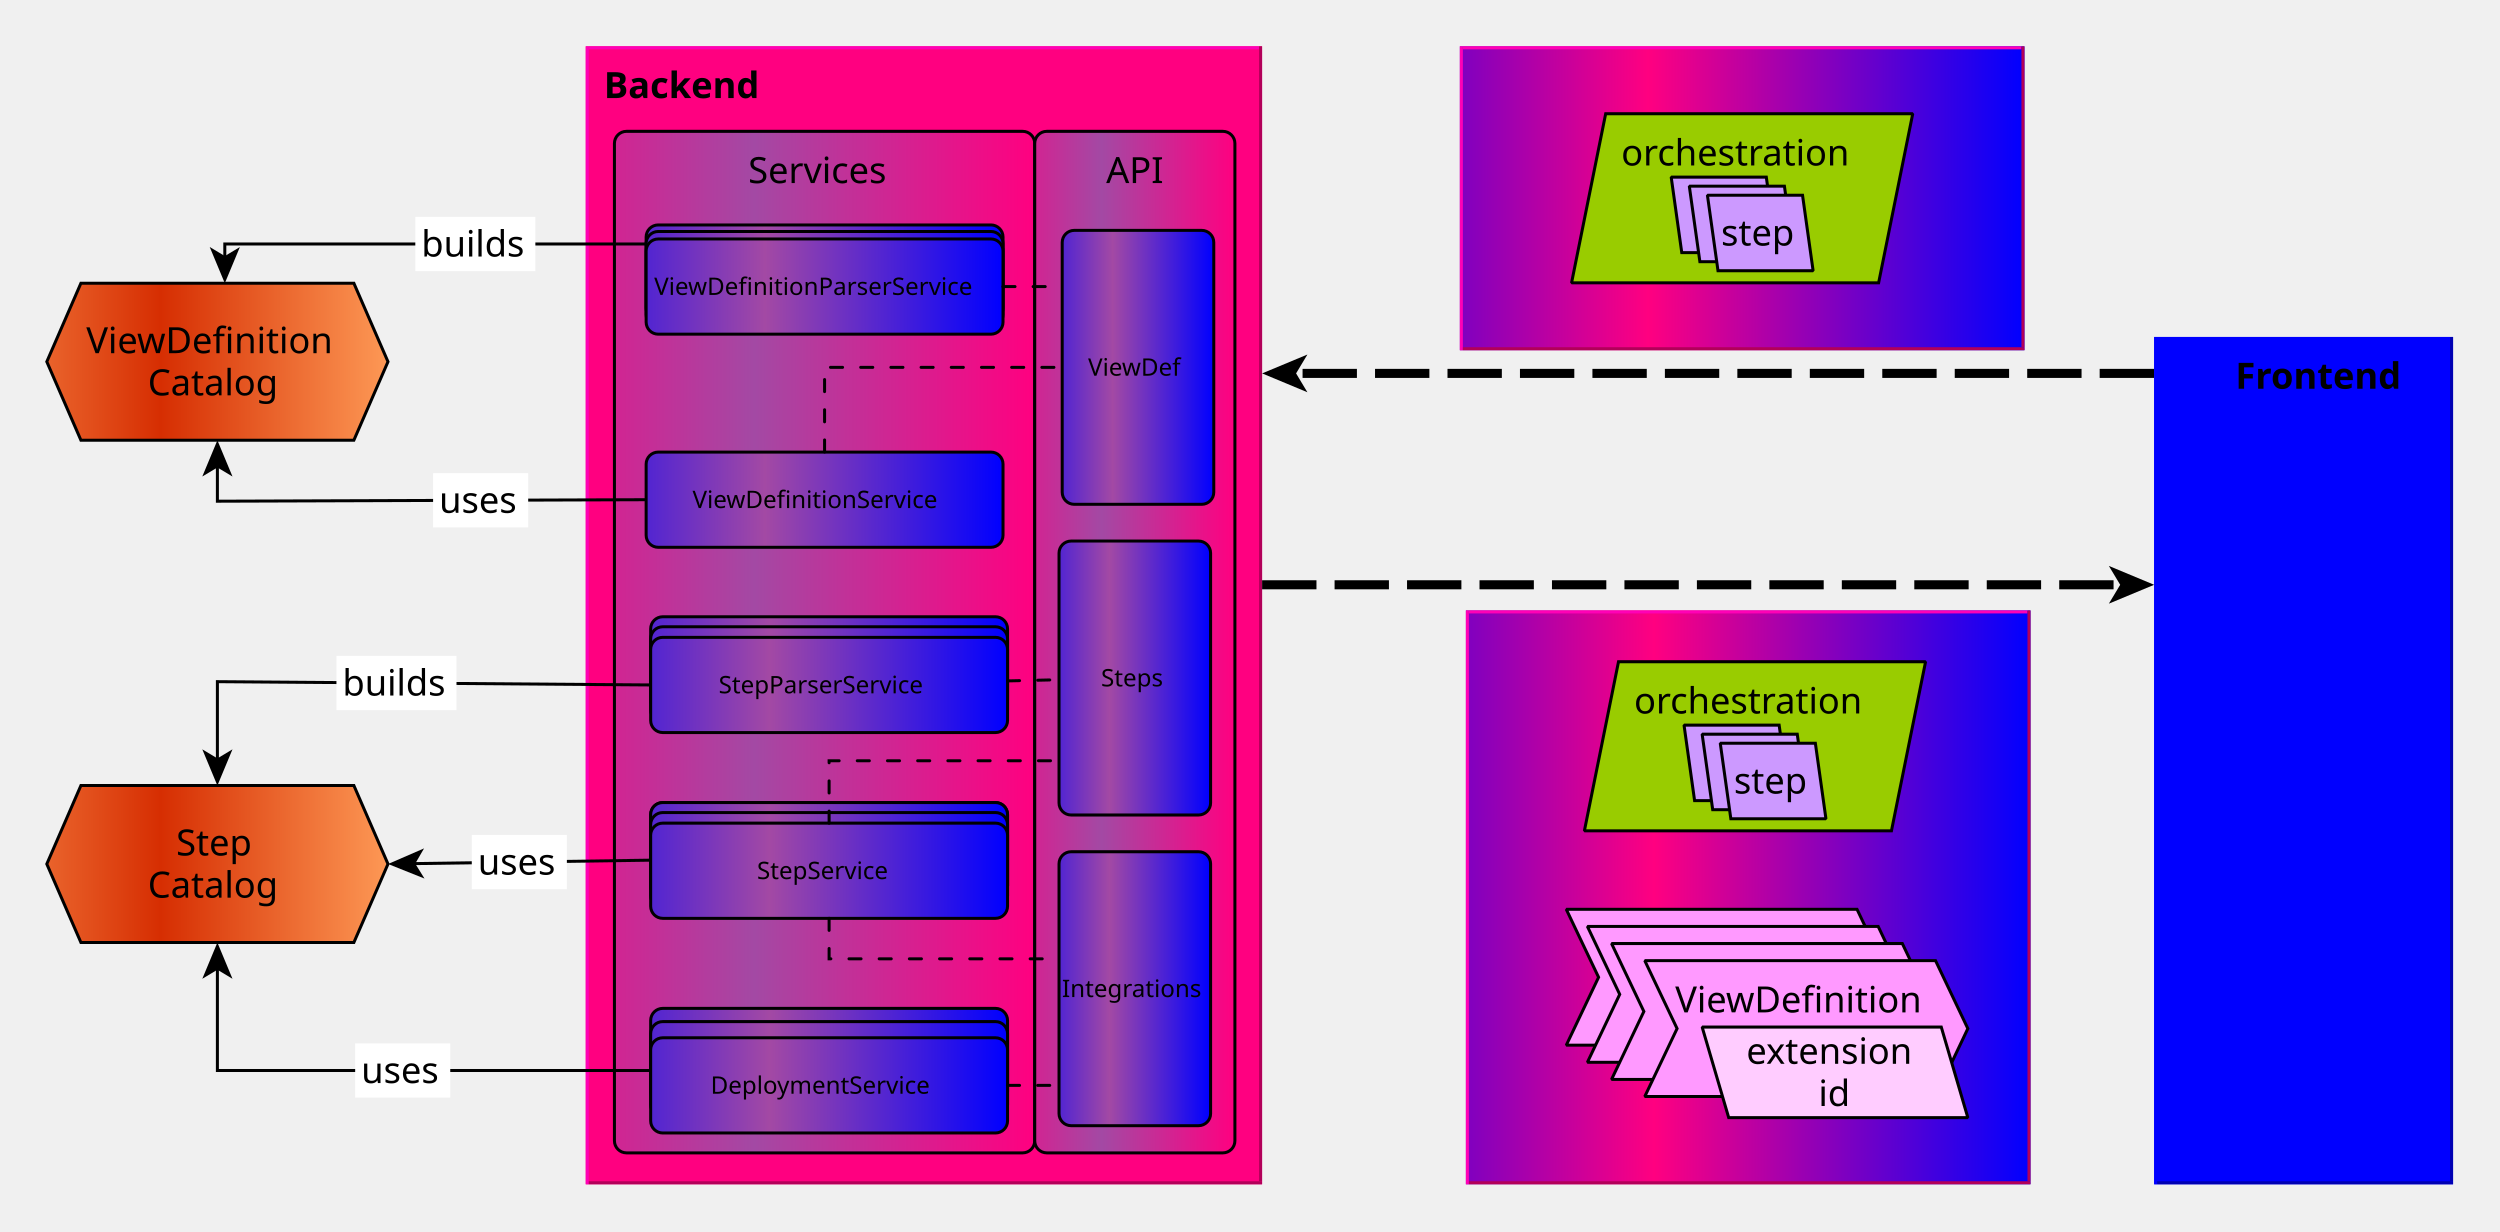
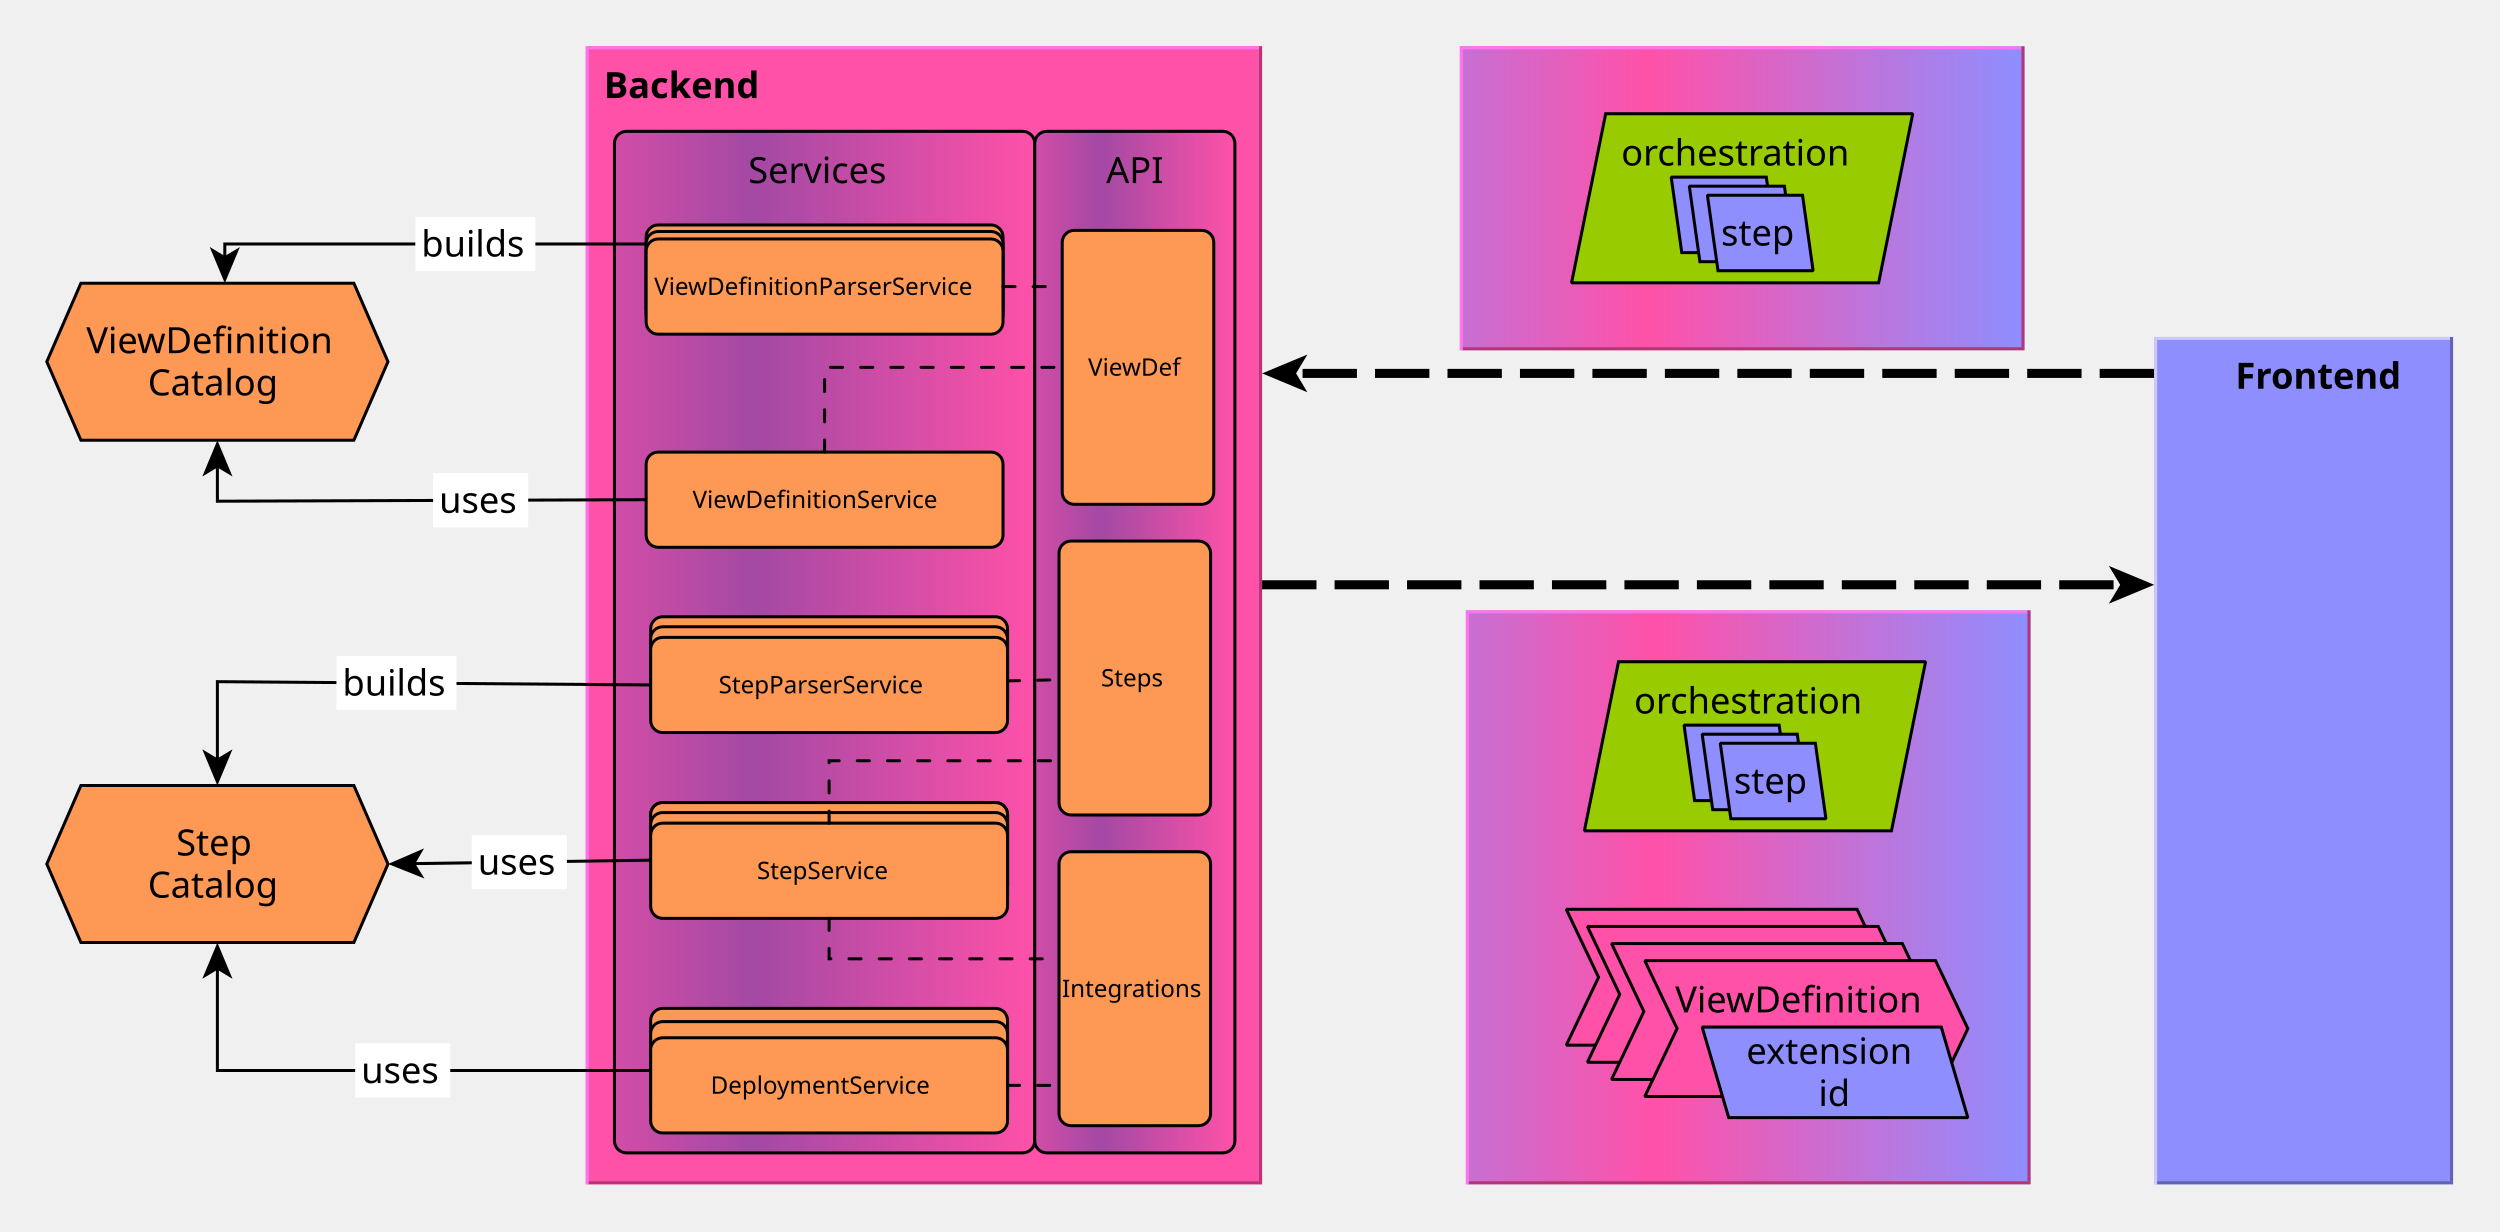
<svg xmlns="http://www.w3.org/2000/svg" fill-opacity="1" color-rendering="auto" color-interpolation="auto" text-rendering="auto" stroke="black" stroke-linecap="square" width="828" stroke-miterlimit="10" shape-rendering="auto" stroke-opacity="1" fill="black" stroke-dasharray="none" font-weight="normal" stroke-width="1" height="408" font-family="'Dialog'" font-style="normal" stroke-linejoin="miter" font-size="12px" stroke-dashoffset="0" image-rendering="auto">
  <defs id="genericDefs" />
  <g>
    <defs id="defs1">
      <linearGradient x1="370.9" gradientUnits="userSpaceOnUse" x2="449.7" y1="364.812" y2="364.812" id="linearGradient1" spreadMethod="reflect">
-         <stop stop-opacity="1" stop-color="rgb(163,73,164)" offset="0%" />
-         <stop stop-opacity="1" stop-color="blue" offset="100%" />
+         <stop stop-opacity="1" stop-color="rgb(253,152,85)" offset="0%" />
+         <stop stop-opacity="1" stop-color="rgb(253,152,85)" offset="100%" />
      </linearGradient>
      <linearGradient x1="661.833" gradientUnits="userSpaceOnUse" x2="786.5" y1="121.333" y2="121.333" id="linearGradient2" spreadMethod="reflect">
-         <stop stop-opacity="1" stop-color="rgb(255,0,128)" offset="0%" />
-         <stop stop-opacity="1" stop-color="blue" offset="100%" />
+         <stop stop-opacity="1" stop-color="rgb(255,81,168)" offset="0%" />
+         <stop stop-opacity="1" stop-color="rgb(142,142,255)" offset="100%" />
      </linearGradient>
      <linearGradient x1="663.833" gradientUnits="userSpaceOnUse" x2="788.5" y1="308.167" y2="308.167" id="linearGradient3" spreadMethod="reflect">
-         <stop stop-opacity="1" stop-color="rgb(255,0,128)" offset="0%" />
-         <stop stop-opacity="1" stop-color="blue" offset="100%" />
+         <stop stop-opacity="1" stop-color="rgb(255,81,168)" offset="0%" />
+         <stop stop-opacity="1" stop-color="rgb(142,142,255)" offset="100%" />
      </linearGradient>
      <linearGradient x1="169.167" gradientUnits="userSpaceOnUse" x2="244.5" y1="366.158" y2="366.158" id="linearGradient4" spreadMethod="reflect">
-         <stop stop-opacity="1" stop-color="rgb(214,46,2)" offset="0%" />
+         <stop stop-opacity="1" stop-color="rgb(253,152,85)" offset="0%" />
        <stop stop-opacity="1" stop-color="rgb(253,152,85)" offset="100%" />
      </linearGradient>
      <linearGradient x1="169.167" gradientUnits="userSpaceOnUse" x2="244.5" y1="199.8" y2="199.8" id="linearGradient5" spreadMethod="reflect">
-         <stop stop-opacity="1" stop-color="rgb(214,46,2)" offset="0%" />
+         <stop stop-opacity="1" stop-color="rgb(253,152,85)" offset="0%" />
        <stop stop-opacity="1" stop-color="rgb(253,152,85)" offset="100%" />
      </linearGradient>
      <linearGradient x1="862.454" gradientUnits="userSpaceOnUse" x2="928.454" y1="217.6" y2="217.6" id="linearGradient6" spreadMethod="reflect">
-         <stop stop-opacity="1" stop-color="blue" offset="0%" />
-         <stop stop-opacity="1" stop-color="blue" offset="100%" />
+         <stop stop-opacity="1" stop-color="rgb(142,142,255)" offset="0%" />
+         <stop stop-opacity="1" stop-color="rgb(142,142,255)" offset="100%" />
      </linearGradient>
      <linearGradient x1="365.9" gradientUnits="userSpaceOnUse" x2="458.7" y1="149.5" y2="149.5" id="linearGradient7" spreadMethod="reflect">
        <stop stop-opacity="1" stop-color="rgb(163,73,164)" offset="0%" />
-         <stop stop-opacity="1" stop-color="rgb(255,0,128)" offset="100%" />
+         <stop stop-opacity="1" stop-color="rgb(255,81,168)" offset="100%" />
      </linearGradient>
      <linearGradient x1="369.4" gradientUnits="userSpaceOnUse" x2="448.2" y1="255.734" y2="255.734" id="linearGradient8" spreadMethod="reflect">
-         <stop stop-opacity="1" stop-color="rgb(163,73,164)" offset="0%" />
-         <stop stop-opacity="1" stop-color="blue" offset="100%" />
+         <stop stop-opacity="1" stop-color="rgb(253,152,85)" offset="0%" />
+         <stop stop-opacity="1" stop-color="rgb(253,152,85)" offset="100%" />
      </linearGradient>
      <linearGradient x1="370.9" gradientUnits="userSpaceOnUse" x2="449.7" y1="310.273" y2="310.273" id="linearGradient9" spreadMethod="reflect">
-         <stop stop-opacity="1" stop-color="rgb(163,73,164)" offset="0%" />
-         <stop stop-opacity="1" stop-color="blue" offset="100%" />
+         <stop stop-opacity="1" stop-color="rgb(253,152,85)" offset="0%" />
+         <stop stop-opacity="1" stop-color="rgb(253,152,85)" offset="100%" />
      </linearGradient>
      <linearGradient x1="369.4" gradientUnits="userSpaceOnUse" x2="448.2" y1="180.5" y2="180.5" id="linearGradient10" spreadMethod="reflect">
-         <stop stop-opacity="1" stop-color="rgb(163,73,164)" offset="0%" />
-         <stop stop-opacity="1" stop-color="blue" offset="100%" />
+         <stop stop-opacity="1" stop-color="rgb(253,152,85)" offset="0%" />
+         <stop stop-opacity="1" stop-color="rgb(253,152,85)" offset="100%" />
      </linearGradient>
      <linearGradient x1="370.9" gradientUnits="userSpaceOnUse" x2="449.7" y1="439.978" y2="439.978" id="linearGradient11" spreadMethod="reflect">
-         <stop stop-opacity="1" stop-color="rgb(163,73,164)" offset="0%" />
-         <stop stop-opacity="1" stop-color="blue" offset="100%" />
+         <stop stop-opacity="1" stop-color="rgb(253,152,85)" offset="0%" />
+         <stop stop-opacity="1" stop-color="rgb(253,152,85)" offset="100%" />
      </linearGradient>
      <linearGradient x1="370.9" gradientUnits="userSpaceOnUse" x2="449.7" y1="313.587" y2="313.587" id="linearGradient12" spreadMethod="reflect">
-         <stop stop-opacity="1" stop-color="rgb(163,73,164)" offset="0%" />
-         <stop stop-opacity="1" stop-color="blue" offset="100%" />
+         <stop stop-opacity="1" stop-color="rgb(253,152,85)" offset="0%" />
+         <stop stop-opacity="1" stop-color="rgb(253,152,85)" offset="100%" />
      </linearGradient>
      <linearGradient x1="370.9" gradientUnits="userSpaceOnUse" x2="449.7" y1="317.09" y2="317.09" id="linearGradient13" spreadMethod="reflect">
-         <stop stop-opacity="1" stop-color="rgb(163,73,164)" offset="0%" />
-         <stop stop-opacity="1" stop-color="blue" offset="100%" />
+         <stop stop-opacity="1" stop-color="rgb(253,152,85)" offset="0%" />
+         <stop stop-opacity="1" stop-color="rgb(253,152,85)" offset="100%" />
      </linearGradient>
      <linearGradient x1="369.4" gradientUnits="userSpaceOnUse" x2="448.2" y1="182.669" y2="182.669" id="linearGradient14" spreadMethod="reflect">
-         <stop stop-opacity="1" stop-color="rgb(163,73,164)" offset="0%" />
-         <stop stop-opacity="1" stop-color="blue" offset="100%" />
+         <stop stop-opacity="1" stop-color="rgb(253,152,85)" offset="0%" />
+         <stop stop-opacity="1" stop-color="rgb(253,152,85)" offset="100%" />
      </linearGradient>
      <linearGradient x1="369.4" gradientUnits="userSpaceOnUse" x2="448.2" y1="185.149" y2="185.149" id="linearGradient15" spreadMethod="reflect">
-         <stop stop-opacity="1" stop-color="rgb(163,73,164)" offset="0%" />
-         <stop stop-opacity="1" stop-color="blue" offset="100%" />
+         <stop stop-opacity="1" stop-color="rgb(253,152,85)" offset="0%" />
+         <stop stop-opacity="1" stop-color="rgb(253,152,85)" offset="100%" />
      </linearGradient>
      <linearGradient x1="370.9" gradientUnits="userSpaceOnUse" x2="449.7" y1="371.806" y2="371.806" id="linearGradient16" spreadMethod="reflect">
-         <stop stop-opacity="1" stop-color="rgb(163,73,164)" offset="0%" />
-         <stop stop-opacity="1" stop-color="blue" offset="100%" />
+         <stop stop-opacity="1" stop-color="rgb(253,152,85)" offset="0%" />
+         <stop stop-opacity="1" stop-color="rgb(253,152,85)" offset="100%" />
      </linearGradient>
      <linearGradient x1="370.9" gradientUnits="userSpaceOnUse" x2="449.7" y1="371.806" y2="371.806" id="linearGradient17" spreadMethod="reflect">
-         <stop stop-opacity="1" stop-color="rgb(163,73,164)" offset="0%" />
-         <stop stop-opacity="1" stop-color="blue" offset="100%" />
+         <stop stop-opacity="1" stop-color="rgb(253,152,85)" offset="0%" />
+         <stop stop-opacity="1" stop-color="rgb(253,152,85)" offset="100%" />
      </linearGradient>
      <linearGradient x1="370.9" gradientUnits="userSpaceOnUse" x2="449.7" y1="375.12" y2="375.12" id="linearGradient18" spreadMethod="reflect">
-         <stop stop-opacity="1" stop-color="rgb(163,73,164)" offset="0%" />
-         <stop stop-opacity="1" stop-color="blue" offset="100%" />
+         <stop stop-opacity="1" stop-color="rgb(253,152,85)" offset="0%" />
+         <stop stop-opacity="1" stop-color="rgb(253,152,85)" offset="100%" />
      </linearGradient>
      <linearGradient x1="370.9" gradientUnits="userSpaceOnUse" x2="449.7" y1="444.356" y2="444.356" id="linearGradient19" spreadMethod="reflect">
-         <stop stop-opacity="1" stop-color="rgb(163,73,164)" offset="0%" />
-         <stop stop-opacity="1" stop-color="blue" offset="100%" />
+         <stop stop-opacity="1" stop-color="rgb(253,152,85)" offset="0%" />
+         <stop stop-opacity="1" stop-color="rgb(253,152,85)" offset="100%" />
      </linearGradient>
      <linearGradient x1="370.9" gradientUnits="userSpaceOnUse" x2="449.7" y1="449.713" y2="449.713" id="linearGradient20" spreadMethod="reflect">
-         <stop stop-opacity="1" stop-color="rgb(163,73,164)" offset="0%" />
-         <stop stop-opacity="1" stop-color="blue" offset="100%" />
+         <stop stop-opacity="1" stop-color="rgb(253,152,85)" offset="0%" />
+         <stop stop-opacity="1" stop-color="rgb(253,152,85)" offset="100%" />
      </linearGradient>
      <linearGradient x1="370.9" gradientUnits="userSpaceOnUse" x2="449.7" y1="378.623" y2="378.623" id="linearGradient21" spreadMethod="reflect">
-         <stop stop-opacity="1" stop-color="rgb(163,73,164)" offset="0%" />
-         <stop stop-opacity="1" stop-color="blue" offset="100%" />
+         <stop stop-opacity="1" stop-color="rgb(253,152,85)" offset="0%" />
+         <stop stop-opacity="1" stop-color="rgb(253,152,85)" offset="100%" />
      </linearGradient>
      <linearGradient x1="480.8" gradientUnits="userSpaceOnUse" x2="525" y1="149.5" y2="149.5" id="linearGradient22" spreadMethod="reflect">
        <stop stop-opacity="1" stop-color="rgb(163,73,164)" offset="0%" />
-         <stop stop-opacity="1" stop-color="rgb(255,0,128)" offset="100%" />
+         <stop stop-opacity="1" stop-color="rgb(255,81,168)" offset="100%" />
      </linearGradient>
      <linearGradient x1="484.533" gradientUnits="userSpaceOnUse" x2="518" y1="182.298" y2="182.298" id="linearGradient23" spreadMethod="reflect">
-         <stop stop-opacity="1" stop-color="rgb(163,73,164)" offset="0%" />
-         <stop stop-opacity="1" stop-color="blue" offset="100%" />
+         <stop stop-opacity="1" stop-color="rgb(253,152,85)" offset="0%" />
+         <stop stop-opacity="1" stop-color="rgb(253,152,85)" offset="100%" />
      </linearGradient>
      <linearGradient x1="483.483" gradientUnits="userSpaceOnUse" x2="516.95" y1="285.196" y2="285.196" id="linearGradient24" spreadMethod="reflect">
-         <stop stop-opacity="1" stop-color="rgb(163,73,164)" offset="0%" />
-         <stop stop-opacity="1" stop-color="blue" offset="100%" />
+         <stop stop-opacity="1" stop-color="rgb(253,152,85)" offset="0%" />
+         <stop stop-opacity="1" stop-color="rgb(253,152,85)" offset="100%" />
      </linearGradient>
      <linearGradient x1="483.483" gradientUnits="userSpaceOnUse" x2="516.95" y1="388.094" y2="388.094" id="linearGradient25" spreadMethod="reflect">
-         <stop stop-opacity="1" stop-color="rgb(163,73,164)" offset="0%" />
-         <stop stop-opacity="1" stop-color="blue" offset="100%" />
+         <stop stop-opacity="1" stop-color="rgb(253,152,85)" offset="0%" />
+         <stop stop-opacity="1" stop-color="rgb(253,152,85)" offset="100%" />
      </linearGradient>
      <clipPath clipPathUnits="userSpaceOnUse" id="clipPath1">
        <path d="M0 0 L828 0 L828 408 L0 408 L0 0 Z" />
      </clipPath>
      <clipPath clipPathUnits="userSpaceOnUse" id="clipPath2">
        <path d="M116 106 L944 106 L944 514 L116 514 L116 106 Z" />
      </clipPath>
    </defs>
    <g fill="url(#linearGradient1)" text-rendering="geometricPrecision" shape-rendering="geometricPrecision" transform="matrix(1,0,0,1,-116,-106)" stroke="url(#linearGradient1)">
      <rect x="331.5" y="364.812" clip-path="url(#clipPath2)" width="118.2" rx="4" ry="4" height="31.533" stroke="none" />
    </g>
    <g text-rendering="geometricPrecision" stroke-miterlimit="1.45" shape-rendering="geometricPrecision" transform="matrix(1,0,0,1,-116,-106)" stroke-linecap="butt">
      <rect x="331.5" y="364.812" clip-path="url(#clipPath2)" fill="none" width="118.2" rx="4" ry="4" height="31.533" />
      <text x="366.709" font-size="8px" y="383.348" clip-path="url(#clipPath2)" font-family="sans-serif" stroke="none" xml:space="preserve">StepService</text>
    </g>
    <g fill="url(#linearGradient2)" text-rendering="geometricPrecision" shape-rendering="geometricPrecision" transform="matrix(1,0,0,1,-116,-106)" stroke="url(#linearGradient2)">
      <rect x="599.5" width="187" height="100.667" y="121.333" clip-path="url(#clipPath2)" stroke="none" />
-       <rect x="599.5" y="121.333" clip-path="url(#clipPath2)" fill="rgb(255,0,182)" width="1" height="100.667" stroke="none" />
-       <rect x="600.5" y="121.333" clip-path="url(#clipPath2)" fill="rgb(255,0,182)" width="185" height="1" stroke="none" />
-       <rect x="600.5" y="221" clip-path="url(#clipPath2)" fill="rgb(178,0,89)" width="186" height="1" stroke="none" />
-       <rect x="785.5" y="121.333" clip-path="url(#clipPath2)" fill="rgb(178,0,89)" width="1" height="99.667" stroke="none" />
+       <rect x="599.5" y="121.333" clip-path="url(#clipPath2)" fill="rgb(255,115,240)" width="1" height="100.667" stroke="none" />
+       <rect x="600.5" y="121.333" clip-path="url(#clipPath2)" fill="rgb(255,115,240)" width="185" height="1" stroke="none" />
+       <rect x="600.5" y="221" clip-path="url(#clipPath2)" fill="rgb(178,56,117)" width="186" height="1" stroke="none" />
+       <rect x="785.5" y="121.333" clip-path="url(#clipPath2)" fill="rgb(178,56,117)" width="1" height="99.667" stroke="none" />
      <rect x="601.5" y="308.167" clip-path="url(#clipPath2)" fill="url(#linearGradient3)" width="187" height="190.067" stroke="none" />
-       <rect x="601.5" y="308.167" clip-path="url(#clipPath2)" fill="rgb(255,0,182)" width="1" height="190.067" stroke="none" />
-       <rect x="602.5" y="308.167" clip-path="url(#clipPath2)" fill="rgb(255,0,182)" width="185" height="1" stroke="none" />
-       <rect x="602.5" y="497.233" clip-path="url(#clipPath2)" fill="rgb(178,0,89)" width="186" height="1" stroke="none" />
-       <rect x="787.5" y="308.167" clip-path="url(#clipPath2)" fill="rgb(178,0,89)" width="1" height="189.067" stroke="none" />
+       <rect x="601.5" y="308.167" clip-path="url(#clipPath2)" fill="rgb(255,115,240)" width="1" height="190.067" stroke="none" />
+       <rect x="602.5" y="308.167" clip-path="url(#clipPath2)" fill="rgb(255,115,240)" width="185" height="1" stroke="none" />
+       <rect x="602.5" y="497.233" clip-path="url(#clipPath2)" fill="rgb(178,56,117)" width="186" height="1" stroke="none" />
+       <rect x="787.5" y="308.167" clip-path="url(#clipPath2)" fill="rgb(178,56,117)" width="1" height="189.067" stroke="none" />
      <path fill="url(#linearGradient4)" d="M131.5 392.158 L142.8 366.158 L233.2 366.158 L244.5 392.158 L233.2 418.158 L142.8 418.158 Z" clip-path="url(#clipPath2)" fill-rule="evenodd" stroke="none" />
    </g>
    <g text-rendering="geometricPrecision" stroke-miterlimit="1.45" shape-rendering="geometricPrecision" transform="matrix(1,0,0,1,-116,-106)" stroke-linecap="butt">
      <path fill="none" d="M131.5 392.158 L142.8 366.158 L233.2 366.158 L244.5 392.158 L233.2 418.158 L142.8 418.158 Z" fill-rule="evenodd" clip-path="url(#clipPath2)" />
      <text x="174.339" xml:space="preserve" y="389.328" clip-path="url(#clipPath2)" font-family="sans-serif" stroke="none">Step</text>
      <text x="164.958" xml:space="preserve" y="403.297" clip-path="url(#clipPath2)" font-family="sans-serif" stroke="none">Catalog</text>
    </g>
    <g fill="url(#linearGradient5)" text-rendering="geometricPrecision" shape-rendering="geometricPrecision" transform="matrix(1,0,0,1,-116,-106)" stroke="url(#linearGradient5)">
      <path d="M131.5 225.8 L142.8 199.8 L233.2 199.8 L244.5 225.8 L233.2 251.8 L142.8 251.8 Z" fill-rule="evenodd" clip-path="url(#clipPath2)" stroke="none" />
    </g>
    <g text-rendering="geometricPrecision" stroke-miterlimit="1.45" shape-rendering="geometricPrecision" transform="matrix(1,0,0,1,-116,-106)" stroke-linecap="butt">
      <path fill="none" d="M131.5 225.8 L142.8 199.8 L233.2 199.8 L244.5 225.8 L233.2 251.8 L142.8 251.8 Z" fill-rule="evenodd" clip-path="url(#clipPath2)" />
      <text x="144.576" xml:space="preserve" y="222.97" clip-path="url(#clipPath2)" font-family="sans-serif" stroke="none">ViewDefinition</text>
      <text x="164.958" xml:space="preserve" y="236.939" clip-path="url(#clipPath2)" font-family="sans-serif" stroke="none">Catalog</text>
    </g>
-     <g fill="rgb(255,0,128)" text-rendering="geometricPrecision" shape-rendering="geometricPrecision" transform="matrix(1,0,0,1,-116,-106)" stroke="rgb(255,0,128)">
+     <g fill="rgb(255,81,168)" text-rendering="geometricPrecision" shape-rendering="geometricPrecision" transform="matrix(1,0,0,1,-116,-106)" stroke="rgb(255,81,168)">
      <rect x="310" width="224" height="376.9" y="121.333" clip-path="url(#clipPath2)" stroke="none" />
-       <rect x="310" y="121.333" clip-path="url(#clipPath2)" fill="rgb(255,0,182)" width="1" height="376.9" stroke="none" />
-       <rect x="311" y="121.333" clip-path="url(#clipPath2)" fill="rgb(255,0,182)" width="222" height="1" stroke="none" />
-       <rect x="311" y="497.233" clip-path="url(#clipPath2)" fill="rgb(178,0,89)" width="223" height="1" stroke="none" />
-       <rect x="533" y="121.333" clip-path="url(#clipPath2)" fill="rgb(178,0,89)" width="1" height="375.9" stroke="none" />
+       <rect x="310" y="121.333" clip-path="url(#clipPath2)" fill="rgb(255,115,240)" width="1" height="376.9" stroke="none" />
+       <rect x="311" y="121.333" clip-path="url(#clipPath2)" fill="rgb(255,115,240)" width="222" height="1" stroke="none" />
+       <rect x="311" y="497.233" clip-path="url(#clipPath2)" fill="rgb(178,56,117)" width="223" height="1" stroke="none" />
+       <rect x="533" y="121.333" clip-path="url(#clipPath2)" fill="rgb(178,56,117)" width="1" height="375.9" stroke="none" />
    </g>
    <g stroke-linecap="butt" transform="matrix(1,0,0,1,-116,-106)" text-rendering="geometricPrecision" font-family="sans-serif" shape-rendering="geometricPrecision" font-weight="bold" stroke-miterlimit="1.45">
      <text x="316" xml:space="preserve" y="138.472" clip-path="url(#clipPath2)" stroke="none">Backend</text>
    </g>
-     <g fill="rgb(255,153,255)" text-rendering="geometricPrecision" shape-rendering="geometricPrecision" transform="matrix(1,0,0,1,-116,-106)" stroke="rgb(255,153,255)">
+     <g fill="rgb(255,81,168)" text-rendering="geometricPrecision" shape-rendering="geometricPrecision" transform="matrix(1,0,0,1,-116,-106)" stroke="rgb(255,81,168)">
      <path d="M634.75 407.167 L731.05 407.167 L741.75 429.667 L731.05 452.167 L634.75 452.167 L645.45 429.667 Z" fill-rule="evenodd" clip-path="url(#clipPath2)" stroke="none" />
    </g>
    <g text-rendering="geometricPrecision" stroke-miterlimit="1.45" shape-rendering="geometricPrecision" transform="matrix(1,0,0,1,-116,-106)" stroke-linecap="butt">
      <path fill="none" d="M634.75 407.167 L731.05 407.167 L741.75 429.667 L731.05 452.167 L634.75 452.167 L645.45 429.667 Z" fill-rule="evenodd" clip-path="url(#clipPath2)" />
    </g>
-     <g fill="rgb(255,153,255)" text-rendering="geometricPrecision" shape-rendering="geometricPrecision" transform="matrix(1,0,0,1,-116,-106)" stroke="rgb(255,153,255)">
+     <g fill="rgb(255,81,168)" text-rendering="geometricPrecision" shape-rendering="geometricPrecision" transform="matrix(1,0,0,1,-116,-106)" stroke="rgb(255,81,168)">
      <path d="M641.75 412.833 L738.05 412.833 L748.75 435.333 L738.05 457.833 L641.75 457.833 L652.45 435.333 Z" fill-rule="evenodd" clip-path="url(#clipPath2)" stroke="none" />
    </g>
    <g text-rendering="geometricPrecision" stroke-miterlimit="1.45" shape-rendering="geometricPrecision" transform="matrix(1,0,0,1,-116,-106)" stroke-linecap="butt">
      <path fill="none" d="M641.75 412.833 L738.05 412.833 L748.75 435.333 L738.05 457.833 L641.75 457.833 L652.45 435.333 Z" fill-rule="evenodd" clip-path="url(#clipPath2)" />
    </g>
-     <g fill="rgb(255,153,255)" text-rendering="geometricPrecision" shape-rendering="geometricPrecision" transform="matrix(1,0,0,1,-116,-106)" stroke="rgb(255,153,255)">
+     <g fill="rgb(255,81,168)" text-rendering="geometricPrecision" shape-rendering="geometricPrecision" transform="matrix(1,0,0,1,-116,-106)" stroke="rgb(255,81,168)">
      <path d="M649.75 418.5 L746.05 418.5 L756.75 441 L746.05 463.5 L649.75 463.5 L660.45 441 Z" fill-rule="evenodd" clip-path="url(#clipPath2)" stroke="none" />
    </g>
    <g text-rendering="geometricPrecision" stroke-miterlimit="1.45" shape-rendering="geometricPrecision" transform="matrix(1,0,0,1,-116,-106)" stroke-linecap="butt">
      <path fill="none" d="M649.75 418.5 L746.05 418.5 L756.75 441 L746.05 463.5 L649.75 463.5 L660.45 441 Z" fill-rule="evenodd" clip-path="url(#clipPath2)" />
    </g>
-     <g fill="rgb(255,153,255)" text-rendering="geometricPrecision" shape-rendering="geometricPrecision" transform="matrix(1,0,0,1,-116,-106)" stroke="rgb(255,153,255)">
+     <g fill="rgb(255,81,168)" text-rendering="geometricPrecision" shape-rendering="geometricPrecision" transform="matrix(1,0,0,1,-116,-106)" stroke="rgb(255,81,168)">
      <path d="M660.75 424.167 L757.05 424.167 L767.75 446.667 L757.05 469.167 L660.75 469.167 L671.45 446.667 Z" fill-rule="evenodd" clip-path="url(#clipPath2)" stroke="none" />
    </g>
    <g text-rendering="geometricPrecision" stroke-miterlimit="1.45" shape-rendering="geometricPrecision" transform="matrix(1,0,0,1,-116,-106)" stroke-linecap="butt">
      <path fill="none" d="M660.75 424.167 L757.05 424.167 L767.75 446.667 L757.05 469.167 L660.75 469.167 L671.45 446.667 Z" fill-rule="evenodd" clip-path="url(#clipPath2)" />
      <text x="670.826" xml:space="preserve" y="441.305" clip-path="url(#clipPath2)" font-family="sans-serif" stroke="none">ViewDefinition</text>
    </g>
    <g fill="url(#linearGradient6)" text-rendering="geometricPrecision" shape-rendering="geometricPrecision" transform="matrix(1,0,0,1,-116,-106)" stroke="url(#linearGradient6)">
      <rect x="829.454" width="99" height="280.633" y="217.6" clip-path="url(#clipPath2)" stroke="none" />
-       <rect x="829.454" y="217.6" clip-path="url(#clipPath2)" fill="blue" width="1" height="280.633" stroke="none" />
-       <rect x="830.454" y="217.6" clip-path="url(#clipPath2)" fill="blue" width="97" height="1" stroke="none" />
-       <rect x="830.454" y="497.233" clip-path="url(#clipPath2)" fill="rgb(0,0,178)" width="98" height="1" stroke="none" />
-       <rect x="927.454" y="217.6" clip-path="url(#clipPath2)" fill="rgb(0,0,178)" width="1" height="279.633" stroke="none" />
+       <rect x="829.454" y="217.6" clip-path="url(#clipPath2)" fill="rgb(202,202,255)" width="1" height="280.633" stroke="none" />
+       <rect x="830.454" y="217.6" clip-path="url(#clipPath2)" fill="rgb(202,202,255)" width="97" height="1" stroke="none" />
+       <rect x="830.454" y="497.233" clip-path="url(#clipPath2)" fill="rgb(99,99,178)" width="98" height="1" stroke="none" />
+       <rect x="927.454" y="217.6" clip-path="url(#clipPath2)" fill="rgb(99,99,178)" width="1" height="279.633" stroke="none" />
    </g>
    <g stroke-linecap="butt" transform="matrix(1,0,0,1,-116,-106)" text-rendering="geometricPrecision" font-family="sans-serif" shape-rendering="geometricPrecision" font-weight="bold" stroke-miterlimit="1.45">
      <text x="856.366" xml:space="preserve" y="234.739" clip-path="url(#clipPath2)" stroke="none">Frontend </text>
    </g>
    <g fill="rgb(153,204,0)" text-rendering="geometricPrecision" shape-rendering="geometricPrecision" transform="matrix(1,0,0,1,-116,-106)" stroke="rgb(153,204,0)">
      <path d="M647.8 143.667 L749.5 143.667 L738.2 199.667 L636.5 199.667 Z" fill-rule="evenodd" clip-path="url(#clipPath2)" stroke="none" />
    </g>
    <g text-rendering="geometricPrecision" stroke-miterlimit="1.45" shape-rendering="geometricPrecision" transform="matrix(1,0,0,1,-116,-106)" stroke-linecap="butt">
      <path fill="none" d="M647.8 143.667 L749.5 143.667 L738.2 199.667 L636.5 199.667 Z" fill-rule="evenodd" clip-path="url(#clipPath2)" />
      <text x="652.954" xml:space="preserve" y="160.805" clip-path="url(#clipPath2)" font-family="sans-serif" stroke="none">orchestration</text>
    </g>
    <g fill="url(#linearGradient7)" text-rendering="geometricPrecision" shape-rendering="geometricPrecision" transform="matrix(1,0,0,1,-116,-106)" stroke="url(#linearGradient7)">
      <rect x="319.5" y="149.5" clip-path="url(#clipPath2)" width="139.2" rx="4" ry="4" height="338.333" stroke="none" />
    </g>
    <g text-rendering="geometricPrecision" stroke-miterlimit="1.45" shape-rendering="geometricPrecision" transform="matrix(1,0,0,1,-116,-106)" stroke-linecap="butt">
      <rect x="319.5" y="149.5" clip-path="url(#clipPath2)" fill="none" width="139.2" rx="4" ry="4" height="338.333" />
      <text x="363.799" xml:space="preserve" y="166.639" clip-path="url(#clipPath2)" font-family="sans-serif" stroke="none">Services</text>
    </g>
    <g fill="url(#linearGradient8)" text-rendering="geometricPrecision" shape-rendering="geometricPrecision" transform="matrix(1,0,0,1,-116,-106)" stroke="url(#linearGradient8)">
      <rect x="330" y="255.734" clip-path="url(#clipPath2)" width="118.2" rx="4" ry="4" height="31.533" stroke="none" />
    </g>
    <g text-rendering="geometricPrecision" stroke-miterlimit="1.45" shape-rendering="geometricPrecision" transform="matrix(1,0,0,1,-116,-106)" stroke-linecap="butt">
      <rect x="330" y="255.734" clip-path="url(#clipPath2)" fill="none" width="118.2" rx="4" ry="4" height="31.533" />
      <text x="345.368" font-size="8px" y="274.271" clip-path="url(#clipPath2)" font-family="sans-serif" stroke="none" xml:space="preserve">ViewDefinitionService</text>
    </g>
    <g fill="url(#linearGradient9)" text-rendering="geometricPrecision" shape-rendering="geometricPrecision" transform="matrix(1,0,0,1,-116,-106)" stroke="url(#linearGradient9)">
      <rect x="331.5" y="310.273" clip-path="url(#clipPath2)" width="118.2" rx="4" ry="4" height="31.533" stroke="none" />
    </g>
    <g text-rendering="geometricPrecision" stroke-miterlimit="1.45" shape-rendering="geometricPrecision" transform="matrix(1,0,0,1,-116,-106)" stroke-linecap="butt">
      <rect x="331.5" y="310.273" clip-path="url(#clipPath2)" fill="none" width="118.2" rx="4" ry="4" height="31.533" />
      <text x="335.718" xml:space="preserve" y="330.194" clip-path="url(#clipPath2)" font-family="sans-serif" stroke="none">StepParserService</text>
    </g>
    <g fill="url(#linearGradient10)" text-rendering="geometricPrecision" shape-rendering="geometricPrecision" transform="matrix(1,0,0,1,-116,-106)" stroke="url(#linearGradient10)">
      <rect x="330" y="180.5" clip-path="url(#clipPath2)" width="118.2" rx="4" ry="4" height="31.533" stroke="none" />
    </g>
    <g text-rendering="geometricPrecision" stroke-miterlimit="1.45" shape-rendering="geometricPrecision" transform="matrix(1,0,0,1,-116,-106)" stroke-linecap="butt">
      <rect x="330" y="180.5" clip-path="url(#clipPath2)" fill="none" width="118.2" rx="4" ry="4" height="31.533" />
    </g>
    <g fill="url(#linearGradient11)" text-rendering="geometricPrecision" shape-rendering="geometricPrecision" transform="matrix(1,0,0,1,-116,-106)" stroke="url(#linearGradient11)">
      <rect x="331.5" y="439.978" clip-path="url(#clipPath2)" width="118.2" rx="4" ry="4" height="31.533" stroke="none" />
    </g>
    <g text-rendering="geometricPrecision" stroke-miterlimit="1.45" shape-rendering="geometricPrecision" transform="matrix(1,0,0,1,-116,-106)" stroke-linecap="butt">
      <rect x="331.5" y="439.978" clip-path="url(#clipPath2)" fill="none" width="118.2" rx="4" ry="4" height="31.533" />
      <text x="351.35" font-size="8px" y="458.514" clip-path="url(#clipPath2)" font-family="sans-serif" stroke="none" xml:space="preserve">DeploymentService</text>
    </g>
    <g fill="url(#linearGradient12)" text-rendering="geometricPrecision" shape-rendering="geometricPrecision" transform="matrix(1,0,0,1,-116,-106)" stroke="url(#linearGradient12)">
      <rect x="331.5" y="313.587" clip-path="url(#clipPath2)" width="118.2" rx="4" ry="4" height="31.533" stroke="none" />
    </g>
    <g text-rendering="geometricPrecision" stroke-miterlimit="1.45" shape-rendering="geometricPrecision" transform="matrix(1,0,0,1,-116,-106)" stroke-linecap="butt">
      <rect x="331.5" y="313.587" clip-path="url(#clipPath2)" fill="none" width="118.2" rx="4" ry="4" height="31.533" />
      <text x="335.718" xml:space="preserve" y="333.508" clip-path="url(#clipPath2)" font-family="sans-serif" stroke="none">StepParserService</text>
    </g>
    <g fill="url(#linearGradient13)" text-rendering="geometricPrecision" shape-rendering="geometricPrecision" transform="matrix(1,0,0,1,-116,-106)" stroke="url(#linearGradient13)">
      <rect x="331.5" y="317.09" clip-path="url(#clipPath2)" width="118.2" rx="4" ry="4" height="31.533" stroke="none" />
    </g>
    <g text-rendering="geometricPrecision" stroke-miterlimit="1.45" shape-rendering="geometricPrecision" transform="matrix(1,0,0,1,-116,-106)" stroke-linecap="butt">
      <rect x="331.5" y="317.09" clip-path="url(#clipPath2)" fill="none" width="118.2" rx="4" ry="4" height="31.533" />
      <text x="354.012" font-size="8px" y="335.626" clip-path="url(#clipPath2)" font-family="sans-serif" stroke="none" xml:space="preserve">StepParserService</text>
    </g>
    <g fill="url(#linearGradient14)" text-rendering="geometricPrecision" shape-rendering="geometricPrecision" transform="matrix(1,0,0,1,-116,-106)" stroke="url(#linearGradient14)">
      <rect x="330" y="182.669" clip-path="url(#clipPath2)" width="118.2" rx="4" ry="4" height="31.533" stroke="none" />
    </g>
    <g text-rendering="geometricPrecision" stroke-miterlimit="1.45" shape-rendering="geometricPrecision" transform="matrix(1,0,0,1,-116,-106)" stroke-linecap="butt">
      <rect x="330" y="182.669" clip-path="url(#clipPath2)" fill="none" width="118.2" rx="4" ry="4" height="31.533" />
    </g>
    <g fill="url(#linearGradient15)" text-rendering="geometricPrecision" shape-rendering="geometricPrecision" transform="matrix(1,0,0,1,-116,-106)" stroke="url(#linearGradient15)">
      <rect x="330" y="185.149" clip-path="url(#clipPath2)" width="118.2" rx="4" ry="4" height="31.533" stroke="none" />
    </g>
    <g text-rendering="geometricPrecision" stroke-miterlimit="1.45" shape-rendering="geometricPrecision" transform="matrix(1,0,0,1,-116,-106)" stroke-linecap="butt">
      <rect x="330" y="185.149" clip-path="url(#clipPath2)" fill="none" width="118.2" rx="4" ry="4" height="31.533" />
      <text x="332.67" font-size="8px" y="203.685" clip-path="url(#clipPath2)" font-family="sans-serif" stroke="none" xml:space="preserve">ViewDefinitionParserService</text>
    </g>
-     <g fill="rgb(204,153,255)" text-rendering="geometricPrecision" shape-rendering="geometricPrecision" transform="matrix(1,0,0,1,-116,-106)" stroke="rgb(204,153,255)">
+     <g fill="rgb(142,142,255)" text-rendering="geometricPrecision" shape-rendering="geometricPrecision" transform="matrix(1,0,0,1,-116,-106)" stroke="rgb(142,142,255)">
      <path d="M669.5 164.667 L701 164.667 L704.5 189.667 L673 189.667 Z" fill-rule="evenodd" clip-path="url(#clipPath2)" stroke="none" />
    </g>
    <g text-rendering="geometricPrecision" stroke-miterlimit="1.45" shape-rendering="geometricPrecision" transform="matrix(1,0,0,1,-116,-106)" stroke-linecap="butt">
      <path fill="none" d="M669.5 164.667 L701 164.667 L704.5 189.667 L673 189.667 Z" fill-rule="evenodd" clip-path="url(#clipPath2)" />
    </g>
-     <g fill="rgb(204,153,255)" text-rendering="geometricPrecision" shape-rendering="geometricPrecision" transform="matrix(1,0,0,1,-116,-106)" stroke="rgb(204,153,255)">
+     <g fill="rgb(142,142,255)" text-rendering="geometricPrecision" shape-rendering="geometricPrecision" transform="matrix(1,0,0,1,-116,-106)" stroke="rgb(142,142,255)">
      <path d="M675.5 167.667 L707 167.667 L710.5 192.667 L679 192.667 Z" fill-rule="evenodd" clip-path="url(#clipPath2)" stroke="none" />
    </g>
    <g text-rendering="geometricPrecision" stroke-miterlimit="1.45" shape-rendering="geometricPrecision" transform="matrix(1,0,0,1,-116,-106)" stroke-linecap="butt">
      <path fill="none" d="M675.5 167.667 L707 167.667 L710.5 192.667 L679 192.667 Z" fill-rule="evenodd" clip-path="url(#clipPath2)" />
    </g>
-     <g fill="rgb(204,153,255)" text-rendering="geometricPrecision" shape-rendering="geometricPrecision" transform="matrix(1,0,0,1,-116,-106)" stroke="rgb(204,153,255)">
+     <g fill="rgb(142,142,255)" text-rendering="geometricPrecision" shape-rendering="geometricPrecision" transform="matrix(1,0,0,1,-116,-106)" stroke="rgb(142,142,255)">
      <path d="M681.5 170.667 L713 170.667 L716.5 195.667 L685 195.667 Z" fill-rule="evenodd" clip-path="url(#clipPath2)" stroke="none" />
    </g>
    <g text-rendering="geometricPrecision" stroke-miterlimit="1.45" shape-rendering="geometricPrecision" transform="matrix(1,0,0,1,-116,-106)" stroke-linecap="butt">
      <path fill="none" d="M681.5 170.667 L713 170.667 L716.5 195.667 L685 195.667 Z" fill-rule="evenodd" clip-path="url(#clipPath2)" />
      <text x="686.021" xml:space="preserve" y="187.321" clip-path="url(#clipPath2)" font-family="sans-serif" stroke="none">step</text>
    </g>
    <g fill="rgb(153,204,0)" text-rendering="geometricPrecision" shape-rendering="geometricPrecision" transform="matrix(1,0,0,1,-116,-106)" stroke="rgb(153,204,0)">
      <path d="M652.05 325.167 L753.75 325.167 L742.45 381.167 L640.75 381.167 Z" fill-rule="evenodd" clip-path="url(#clipPath2)" stroke="none" />
    </g>
    <g text-rendering="geometricPrecision" stroke-miterlimit="1.45" shape-rendering="geometricPrecision" transform="matrix(1,0,0,1,-116,-106)" stroke-linecap="butt">
      <path fill="none" d="M652.05 325.167 L753.75 325.167 L742.45 381.167 L640.75 381.167 Z" fill-rule="evenodd" clip-path="url(#clipPath2)" />
      <text x="657.204" xml:space="preserve" y="342.305" clip-path="url(#clipPath2)" font-family="sans-serif" stroke="none">orchestration</text>
    </g>
-     <g fill="rgb(204,153,255)" text-rendering="geometricPrecision" shape-rendering="geometricPrecision" transform="matrix(1,0,0,1,-116,-106)" stroke="rgb(204,153,255)">
+     <g fill="rgb(142,142,255)" text-rendering="geometricPrecision" shape-rendering="geometricPrecision" transform="matrix(1,0,0,1,-116,-106)" stroke="rgb(142,142,255)">
      <path d="M673.75 346.167 L705.25 346.167 L708.75 371.167 L677.25 371.167 Z" fill-rule="evenodd" clip-path="url(#clipPath2)" stroke="none" />
    </g>
    <g text-rendering="geometricPrecision" stroke-miterlimit="1.45" shape-rendering="geometricPrecision" transform="matrix(1,0,0,1,-116,-106)" stroke-linecap="butt">
      <path fill="none" d="M673.75 346.167 L705.25 346.167 L708.75 371.167 L677.25 371.167 Z" fill-rule="evenodd" clip-path="url(#clipPath2)" />
    </g>
-     <g fill="rgb(204,153,255)" text-rendering="geometricPrecision" shape-rendering="geometricPrecision" transform="matrix(1,0,0,1,-116,-106)" stroke="rgb(204,153,255)">
+     <g fill="rgb(142,142,255)" text-rendering="geometricPrecision" shape-rendering="geometricPrecision" transform="matrix(1,0,0,1,-116,-106)" stroke="rgb(142,142,255)">
      <path d="M679.75 349.167 L711.25 349.167 L714.75 374.167 L683.25 374.167 Z" fill-rule="evenodd" clip-path="url(#clipPath2)" stroke="none" />
    </g>
    <g text-rendering="geometricPrecision" stroke-miterlimit="1.45" shape-rendering="geometricPrecision" transform="matrix(1,0,0,1,-116,-106)" stroke-linecap="butt">
      <path fill="none" d="M679.75 349.167 L711.25 349.167 L714.75 374.167 L683.25 374.167 Z" fill-rule="evenodd" clip-path="url(#clipPath2)" />
    </g>
-     <g fill="rgb(204,153,255)" text-rendering="geometricPrecision" shape-rendering="geometricPrecision" transform="matrix(1,0,0,1,-116,-106)" stroke="rgb(204,153,255)">
+     <g fill="rgb(142,142,255)" text-rendering="geometricPrecision" shape-rendering="geometricPrecision" transform="matrix(1,0,0,1,-116,-106)" stroke="rgb(142,142,255)">
      <path d="M685.75 352.167 L717.25 352.167 L720.75 377.167 L689.25 377.167 Z" fill-rule="evenodd" clip-path="url(#clipPath2)" stroke="none" />
    </g>
    <g text-rendering="geometricPrecision" stroke-miterlimit="1.45" shape-rendering="geometricPrecision" transform="matrix(1,0,0,1,-116,-106)" stroke-linecap="butt">
      <path fill="none" d="M685.75 352.167 L717.25 352.167 L720.75 377.167 L689.25 377.167 Z" fill-rule="evenodd" clip-path="url(#clipPath2)" />
      <text x="690.271" xml:space="preserve" y="368.821" clip-path="url(#clipPath2)" font-family="sans-serif" stroke="none">step</text>
    </g>
-     <g fill="rgb(255,204,255)" text-rendering="geometricPrecision" shape-rendering="geometricPrecision" transform="matrix(1,0,0,1,-116,-106)" stroke="rgb(255,204,255)">
+     <g fill="rgb(142,142,255)" text-rendering="geometricPrecision" shape-rendering="geometricPrecision" transform="matrix(1,0,0,1,-116,-106)" stroke="rgb(142,142,255)">
      <path d="M679.75 446.167 L758.95 446.167 L767.75 476.167 L688.55 476.167 Z" fill-rule="evenodd" clip-path="url(#clipPath2)" stroke="none" />
    </g>
    <g text-rendering="geometricPrecision" stroke-miterlimit="1.45" shape-rendering="geometricPrecision" transform="matrix(1,0,0,1,-116,-106)" stroke-linecap="butt">
      <path fill="none" d="M679.75 446.167 L758.95 446.167 L767.75 476.167 L688.55 476.167 Z" fill-rule="evenodd" clip-path="url(#clipPath2)" />
      <text x="694.394" xml:space="preserve" y="458.337" clip-path="url(#clipPath2)" font-family="sans-serif" stroke="none">extension</text>
      <text x="718.274" xml:space="preserve" y="472.305" clip-path="url(#clipPath2)" font-family="sans-serif" stroke="none">id</text>
    </g>
    <g fill="url(#linearGradient16)" text-rendering="geometricPrecision" shape-rendering="geometricPrecision" transform="matrix(1,0,0,1,-116,-106)" stroke="url(#linearGradient16)">
      <rect x="331.5" y="371.806" clip-path="url(#clipPath2)" width="118.2" rx="4" ry="4" height="31.533" stroke="none" />
    </g>
    <g text-rendering="geometricPrecision" stroke-miterlimit="1.45" shape-rendering="geometricPrecision" transform="matrix(1,0,0,1,-116,-106)" stroke-linecap="butt">
      <rect x="331.5" y="371.806" clip-path="url(#clipPath2)" fill="none" width="118.2" rx="4" ry="4" height="31.533" />
      <text x="366.709" font-size="8px" y="390.342" clip-path="url(#clipPath2)" font-family="sans-serif" stroke="none" xml:space="preserve">StepService</text>
    </g>
    <g fill="url(#linearGradient17)" text-rendering="geometricPrecision" shape-rendering="geometricPrecision" transform="matrix(1,0,0,1,-116,-106)" stroke="url(#linearGradient17)">
      <rect x="331.5" y="371.806" clip-path="url(#clipPath2)" width="118.2" rx="4" ry="4" height="31.533" stroke="none" />
    </g>
    <g text-rendering="geometricPrecision" stroke-miterlimit="1.45" shape-rendering="geometricPrecision" transform="matrix(1,0,0,1,-116,-106)" stroke-linecap="butt">
      <rect x="331.5" y="371.806" clip-path="url(#clipPath2)" fill="none" width="118.2" rx="4" ry="4" height="31.533" />
      <text x="366.709" font-size="8px" y="390.342" clip-path="url(#clipPath2)" font-family="sans-serif" stroke="none" xml:space="preserve">StepService</text>
    </g>
    <g fill="url(#linearGradient18)" text-rendering="geometricPrecision" shape-rendering="geometricPrecision" transform="matrix(1,0,0,1,-116,-106)" stroke="url(#linearGradient18)">
      <rect x="331.5" y="375.12" clip-path="url(#clipPath2)" width="118.2" rx="4" ry="4" height="31.533" stroke="none" />
    </g>
    <g text-rendering="geometricPrecision" stroke-miterlimit="1.45" shape-rendering="geometricPrecision" transform="matrix(1,0,0,1,-116,-106)" stroke-linecap="butt">
      <rect x="331.5" y="375.12" clip-path="url(#clipPath2)" fill="none" width="118.2" rx="4" ry="4" height="31.533" />
      <text x="366.709" font-size="8px" y="393.656" clip-path="url(#clipPath2)" font-family="sans-serif" stroke="none" xml:space="preserve">StepService</text>
    </g>
    <g fill="url(#linearGradient19)" text-rendering="geometricPrecision" shape-rendering="geometricPrecision" transform="matrix(1,0,0,1,-116,-106)" stroke="url(#linearGradient19)">
      <rect x="331.5" y="444.356" clip-path="url(#clipPath2)" width="118.2" rx="4" ry="4" height="31.533" stroke="none" />
    </g>
    <g text-rendering="geometricPrecision" stroke-miterlimit="1.45" shape-rendering="geometricPrecision" transform="matrix(1,0,0,1,-116,-106)" stroke-linecap="butt">
      <rect x="331.5" y="444.356" clip-path="url(#clipPath2)" fill="none" width="118.2" rx="4" ry="4" height="31.533" />
      <text x="351.35" font-size="8px" y="462.893" clip-path="url(#clipPath2)" font-family="sans-serif" stroke="none" xml:space="preserve">DeploymentService</text>
    </g>
    <g fill="url(#linearGradient20)" text-rendering="geometricPrecision" shape-rendering="geometricPrecision" transform="matrix(1,0,0,1,-116,-106)" stroke="url(#linearGradient20)">
      <rect x="331.5" y="449.713" clip-path="url(#clipPath2)" width="118.2" rx="4" ry="4" height="31.533" stroke="none" />
    </g>
    <g text-rendering="geometricPrecision" stroke-miterlimit="1.45" shape-rendering="geometricPrecision" transform="matrix(1,0,0,1,-116,-106)" stroke-linecap="butt">
      <rect x="331.5" y="449.713" clip-path="url(#clipPath2)" fill="none" width="118.2" rx="4" ry="4" height="31.533" />
      <text x="351.35" font-size="8px" y="468.249" clip-path="url(#clipPath2)" font-family="sans-serif" stroke="none" xml:space="preserve">DeploymentService</text>
    </g>
    <g fill="url(#linearGradient21)" text-rendering="geometricPrecision" shape-rendering="geometricPrecision" transform="matrix(1,0,0,1,-116,-106)" stroke="url(#linearGradient21)">
      <rect x="331.5" y="378.623" clip-path="url(#clipPath2)" width="118.2" rx="4" ry="4" height="31.533" stroke="none" />
    </g>
    <g text-rendering="geometricPrecision" stroke-miterlimit="1.45" shape-rendering="geometricPrecision" transform="matrix(1,0,0,1,-116,-106)" stroke-linecap="butt">
      <rect x="331.5" y="378.623" clip-path="url(#clipPath2)" fill="none" width="118.2" rx="4" ry="4" height="31.533" />
      <text x="366.709" font-size="8px" y="397.159" clip-path="url(#clipPath2)" font-family="sans-serif" stroke="none" xml:space="preserve">StepService</text>
    </g>
    <g fill="url(#linearGradient22)" text-rendering="geometricPrecision" shape-rendering="geometricPrecision" transform="matrix(1,0,0,1,-116,-106)" stroke="url(#linearGradient22)">
      <rect x="458.7" y="149.5" clip-path="url(#clipPath2)" width="66.3" rx="4" ry="4" height="338.333" stroke="none" />
    </g>
    <g text-rendering="geometricPrecision" stroke-miterlimit="1.45" shape-rendering="geometricPrecision" transform="matrix(1,0,0,1,-116,-106)" stroke-linecap="butt">
      <rect x="458.7" y="149.5" clip-path="url(#clipPath2)" fill="none" width="66.3" rx="4" ry="4" height="338.333" />
      <text x="482.358" xml:space="preserve" y="166.639" clip-path="url(#clipPath2)" font-family="sans-serif" stroke="none">API</text>
    </g>
    <g fill="url(#linearGradient23)" text-rendering="geometricPrecision" shape-rendering="geometricPrecision" transform="matrix(1,0,0,1,-116,-106)" stroke="url(#linearGradient23)">
      <rect x="467.8" y="182.298" clip-path="url(#clipPath2)" width="50.2" rx="4" ry="4" height="90.733" stroke="none" />
    </g>
    <g text-rendering="geometricPrecision" stroke-miterlimit="1.45" shape-rendering="geometricPrecision" transform="matrix(1,0,0,1,-116,-106)" stroke-linecap="butt">
      <rect x="467.8" y="182.298" clip-path="url(#clipPath2)" fill="none" width="50.2" rx="4" ry="4" height="90.733" />
      <text x="476.371" font-size="8px" y="230.434" clip-path="url(#clipPath2)" font-family="sans-serif" stroke="none" xml:space="preserve">ViewDef</text>
    </g>
    <g fill="url(#linearGradient24)" text-rendering="geometricPrecision" shape-rendering="geometricPrecision" transform="matrix(1,0,0,1,-116,-106)" stroke="url(#linearGradient24)">
      <rect x="466.75" y="285.196" clip-path="url(#clipPath2)" width="50.2" rx="4" ry="4" height="90.733" stroke="none" />
    </g>
    <g text-rendering="geometricPrecision" stroke-miterlimit="1.45" shape-rendering="geometricPrecision" transform="matrix(1,0,0,1,-116,-106)" stroke-linecap="butt">
      <rect x="466.75" y="285.196" clip-path="url(#clipPath2)" fill="none" width="50.2" rx="4" ry="4" height="90.733" />
      <text x="480.659" font-size="8px" y="333.333" clip-path="url(#clipPath2)" font-family="sans-serif" stroke="none" xml:space="preserve">Steps</text>
    </g>
    <g fill="url(#linearGradient25)" text-rendering="geometricPrecision" shape-rendering="geometricPrecision" transform="matrix(1,0,0,1,-116,-106)" stroke="url(#linearGradient25)">
      <rect x="466.75" y="388.094" clip-path="url(#clipPath2)" width="50.2" rx="4" ry="4" height="90.733" stroke="none" />
    </g>
    <g text-rendering="geometricPrecision" stroke-miterlimit="1.45" shape-rendering="geometricPrecision" transform="matrix(1,0,0,1,-116,-106)" stroke-linecap="butt">
      <rect x="466.75" y="388.094" clip-path="url(#clipPath2)" fill="none" width="50.2" rx="4" ry="4" height="90.733" />
      <text x="467.725" font-size="8px" y="436.231" clip-path="url(#clipPath2)" font-family="sans-serif" stroke="none" xml:space="preserve">Integrations</text>
      <path fill="none" stroke-dasharray="18,6" d="M534.013 299.682 L819.454 299.682" stroke-width="3" clip-path="url(#clipPath2)" />
      <path stroke-dasharray="18,6" d="M829.454 299.682 L814.454 293.432 L818.204 299.682 L814.454 305.932 Z" stroke-width="3" clip-path="url(#clipPath2)" stroke="none" />
      <path fill="none" stroke-dasharray="18,6" d="M829.41 229.668 L544.013 229.668" stroke-width="3" clip-path="url(#clipPath2)" />
      <path stroke-dasharray="18,6" d="M534.013 229.668 L549.013 235.918 L545.263 229.668 L549.013 223.418 Z" stroke-width="3" clip-path="url(#clipPath2)" stroke="none" />
      <path fill="none" d="M329.986 271.501 L188 272 L188 259.82" clip-path="url(#clipPath2)" />
      <path d="M188 251.82 L183 263.82 L188 260.82 L193 263.82 Z" clip-path="url(#clipPath2)" stroke="none" />
      <rect x="259.442" y="262.709" clip-path="url(#clipPath2)" fill="white" width="31.492" height="17.969" stroke="none" />
      <text x="261.442" xml:space="preserve" y="275.848" clip-path="url(#clipPath2)" font-family="sans-serif" stroke="none">uses</text>
      <path fill="none" d="M329.991 186.807 L190.457 186.807 L190.457 191.807" clip-path="url(#clipPath2)" />
      <path d="M190.457 199.807 L195.457 187.807 L190.457 190.807 L185.457 187.807 Z" clip-path="url(#clipPath2)" stroke="none" />
      <rect x="253.552" y="177.822" clip-path="url(#clipPath2)" fill="white" width="39.76" height="17.969" stroke="none" />
      <text x="255.552" xml:space="preserve" y="190.961" clip-path="url(#clipPath2)" font-family="sans-serif" stroke="none">builds</text>
      <path fill="none" d="M331.47 460.55 L188 460.55 L188 426.173" clip-path="url(#clipPath2)" />
      <path d="M188 418.173 L183 430.173 L188 427.173 L193 430.173 Z" clip-path="url(#clipPath2)" stroke="none" />
      <rect x="233.631" y="451.566" clip-path="url(#clipPath2)" fill="white" width="31.492" height="17.969" stroke="none" />
      <text x="235.631" xml:space="preserve" y="464.704" clip-path="url(#clipPath2)" font-family="sans-serif" stroke="none">uses</text>
      <path fill="none" d="M331.479 332.856 L188 331.767 L188 358.179" clip-path="url(#clipPath2)" />
      <path d="M188 366.179 L193 354.179 L188 357.179 L183 354.179 Z" clip-path="url(#clipPath2)" stroke="none" />
      <rect x="227.43" y="323.233" clip-path="url(#clipPath2)" fill="white" width="39.76" height="17.969" stroke="none" />
      <text x="229.43" xml:space="preserve" y="336.371" clip-path="url(#clipPath2)" font-family="sans-serif" stroke="none">builds</text>
      <path fill="none" d="M331.471 390.887 L252.523 392.041" clip-path="url(#clipPath2)" />
      <path d="M244.524 392.158 L256.596 396.982 L253.523 392.027 L256.45 386.983 Z" clip-path="url(#clipPath2)" stroke="none" />
      <rect x="272.254" y="382.538" clip-path="url(#clipPath2)" fill="white" width="31.492" height="17.969" stroke="none" />
      <text x="274.254" xml:space="preserve" y="395.677" clip-path="url(#clipPath2)" font-family="sans-serif" stroke="none">uses</text>
      <path fill="none" stroke-dasharray="4,3,0,3" d="M389.1 255.705 L389.1 227.665 L467.786 227.665" clip-path="url(#clipPath2)" stroke-linecap="round" />
      <path fill="none" stroke-dasharray="4,3,0,3" d="M448.176 200.916 L467.778 200.916" clip-path="url(#clipPath2)" stroke-linecap="round" />
      <path fill="none" stroke-dasharray="4,3,0,3" d="M449.679 331.518 L466.77 331.131" clip-path="url(#clipPath2)" stroke-linecap="round" />
      <path fill="none" stroke-dasharray="4,3,0,3" d="M390.6 378.63 L390.6 357.96 L466.741 357.96" clip-path="url(#clipPath2)" stroke-linecap="round" />
      <path fill="none" stroke-dasharray="4,3,0,3" d="M449.667 465.48 L466.729 465.48" clip-path="url(#clipPath2)" stroke-linecap="round" />
      <path fill="none" stroke-dasharray="4,3,0,3" d="M390.6 410.143 L390.6 423.56 L466.729 423.56" clip-path="url(#clipPath2)" stroke-linecap="round" />
    </g>
  </g>
</svg>
